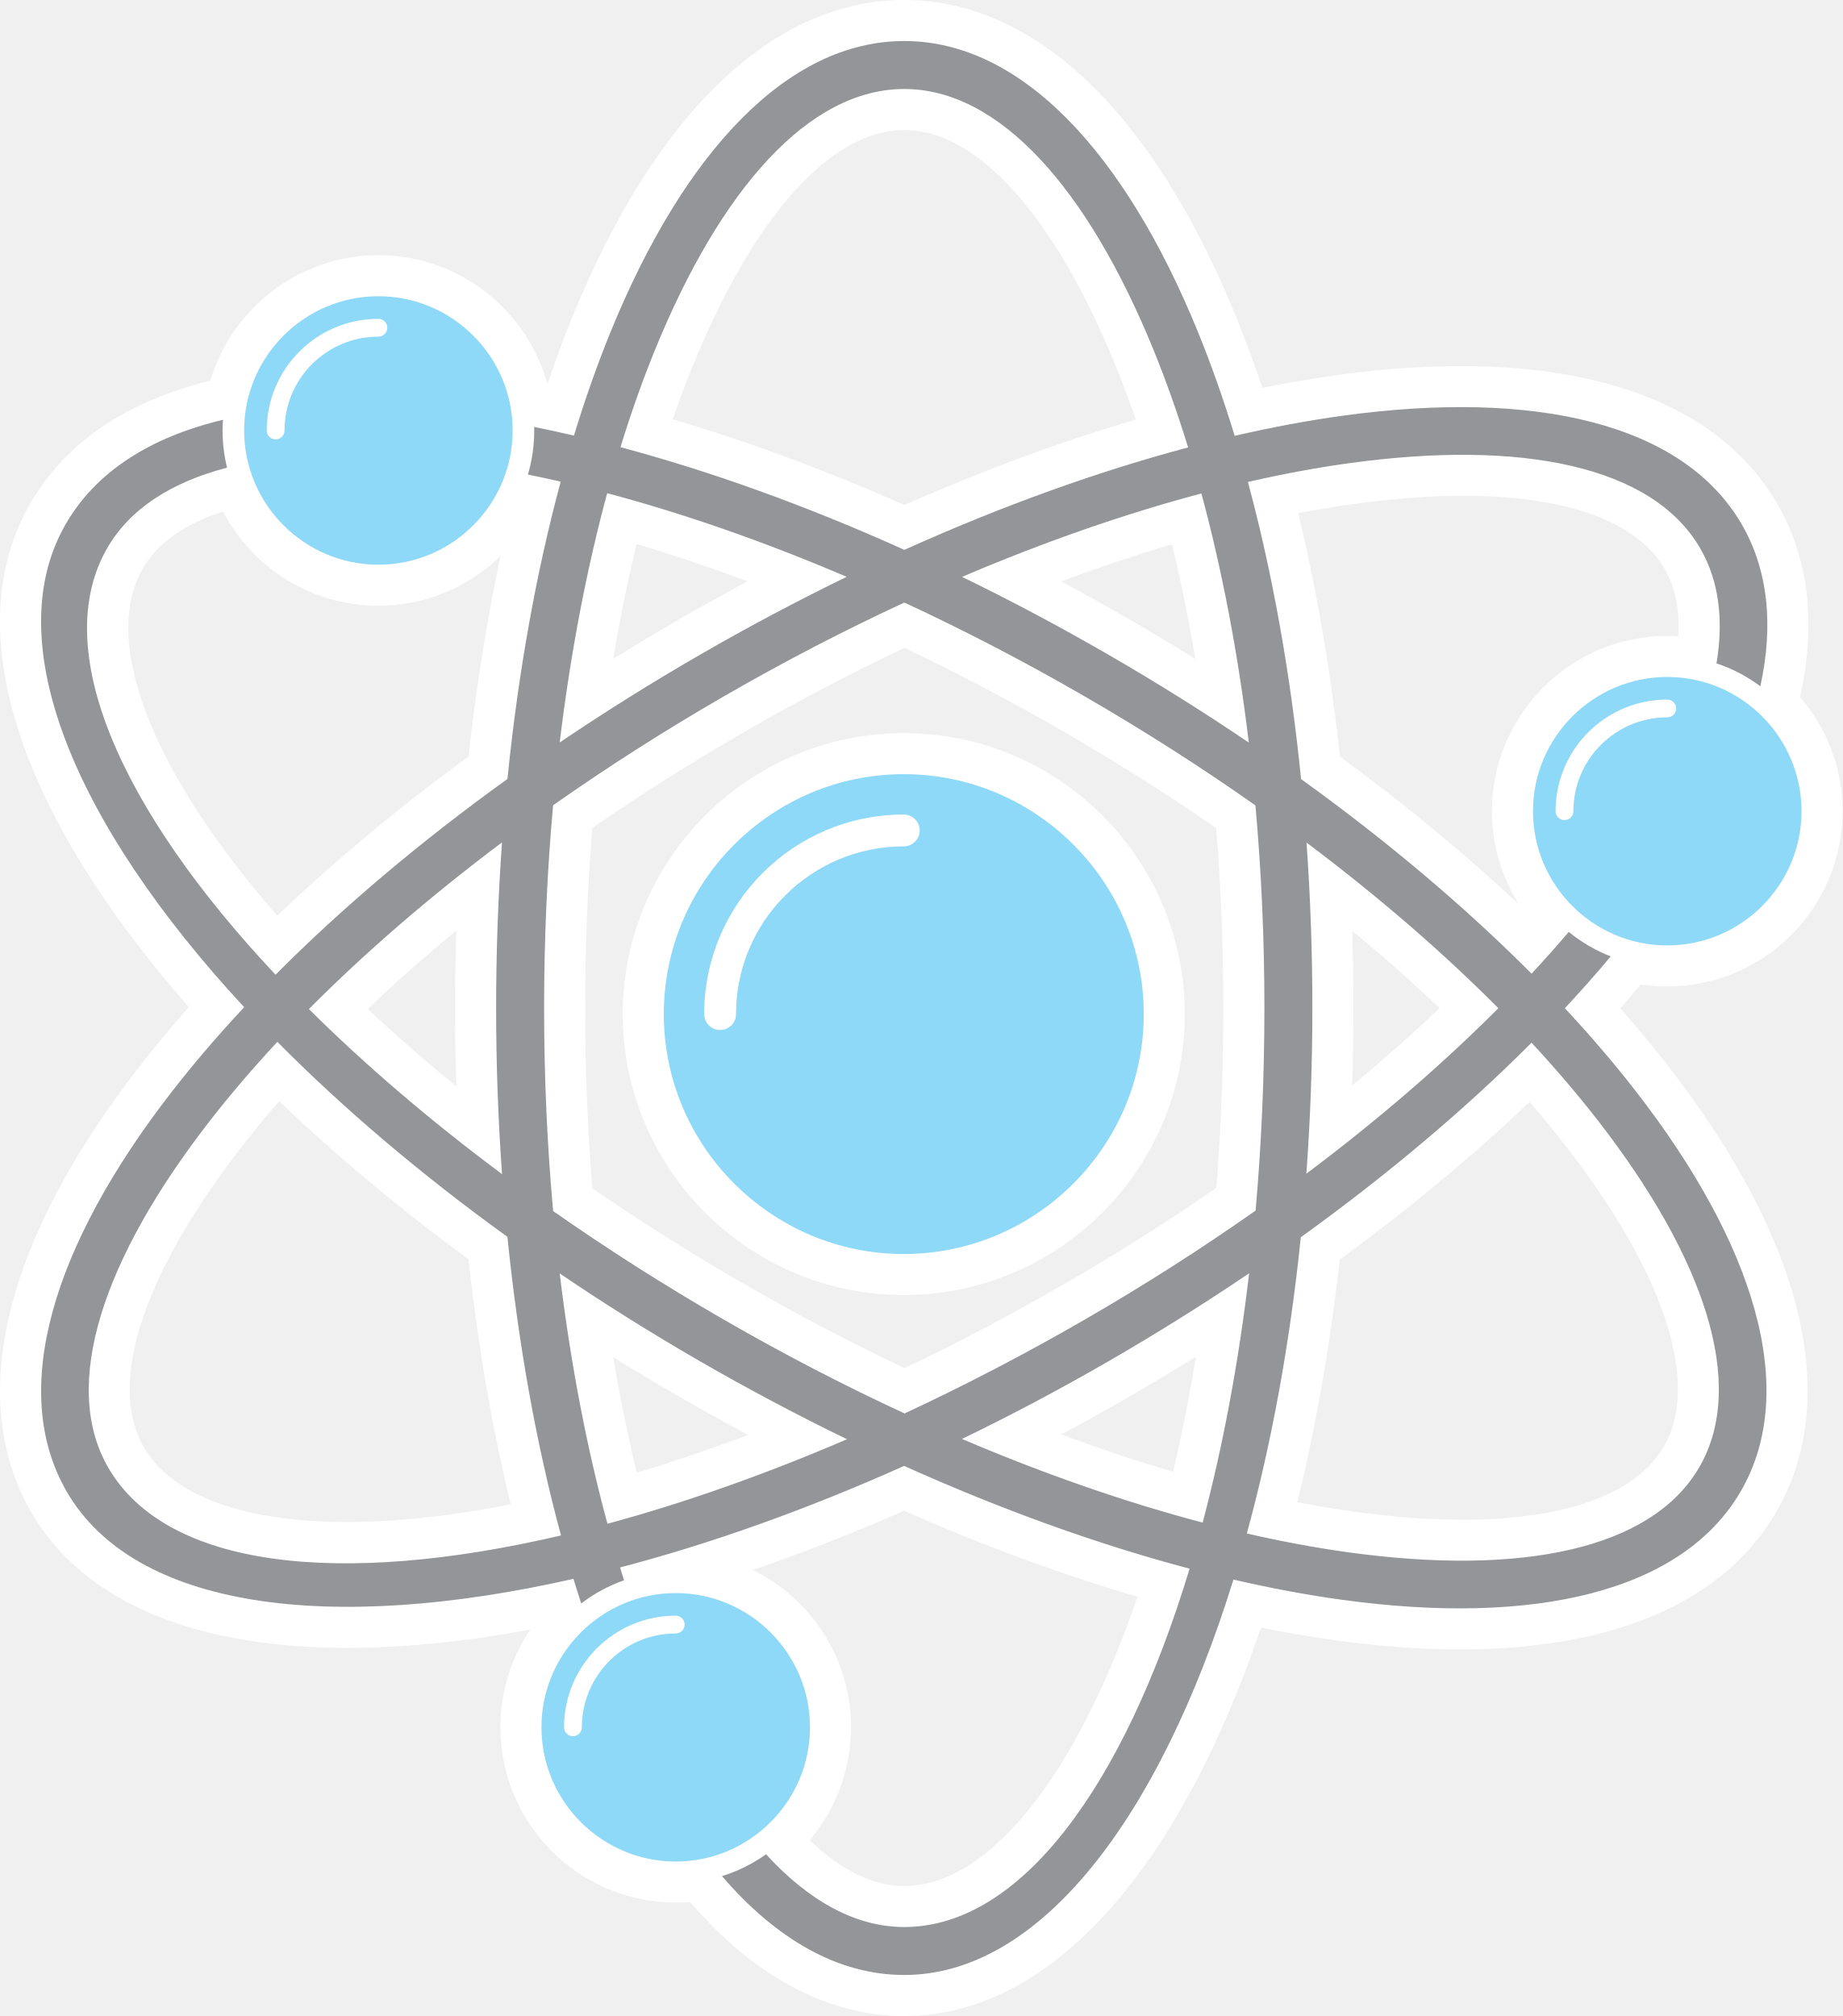
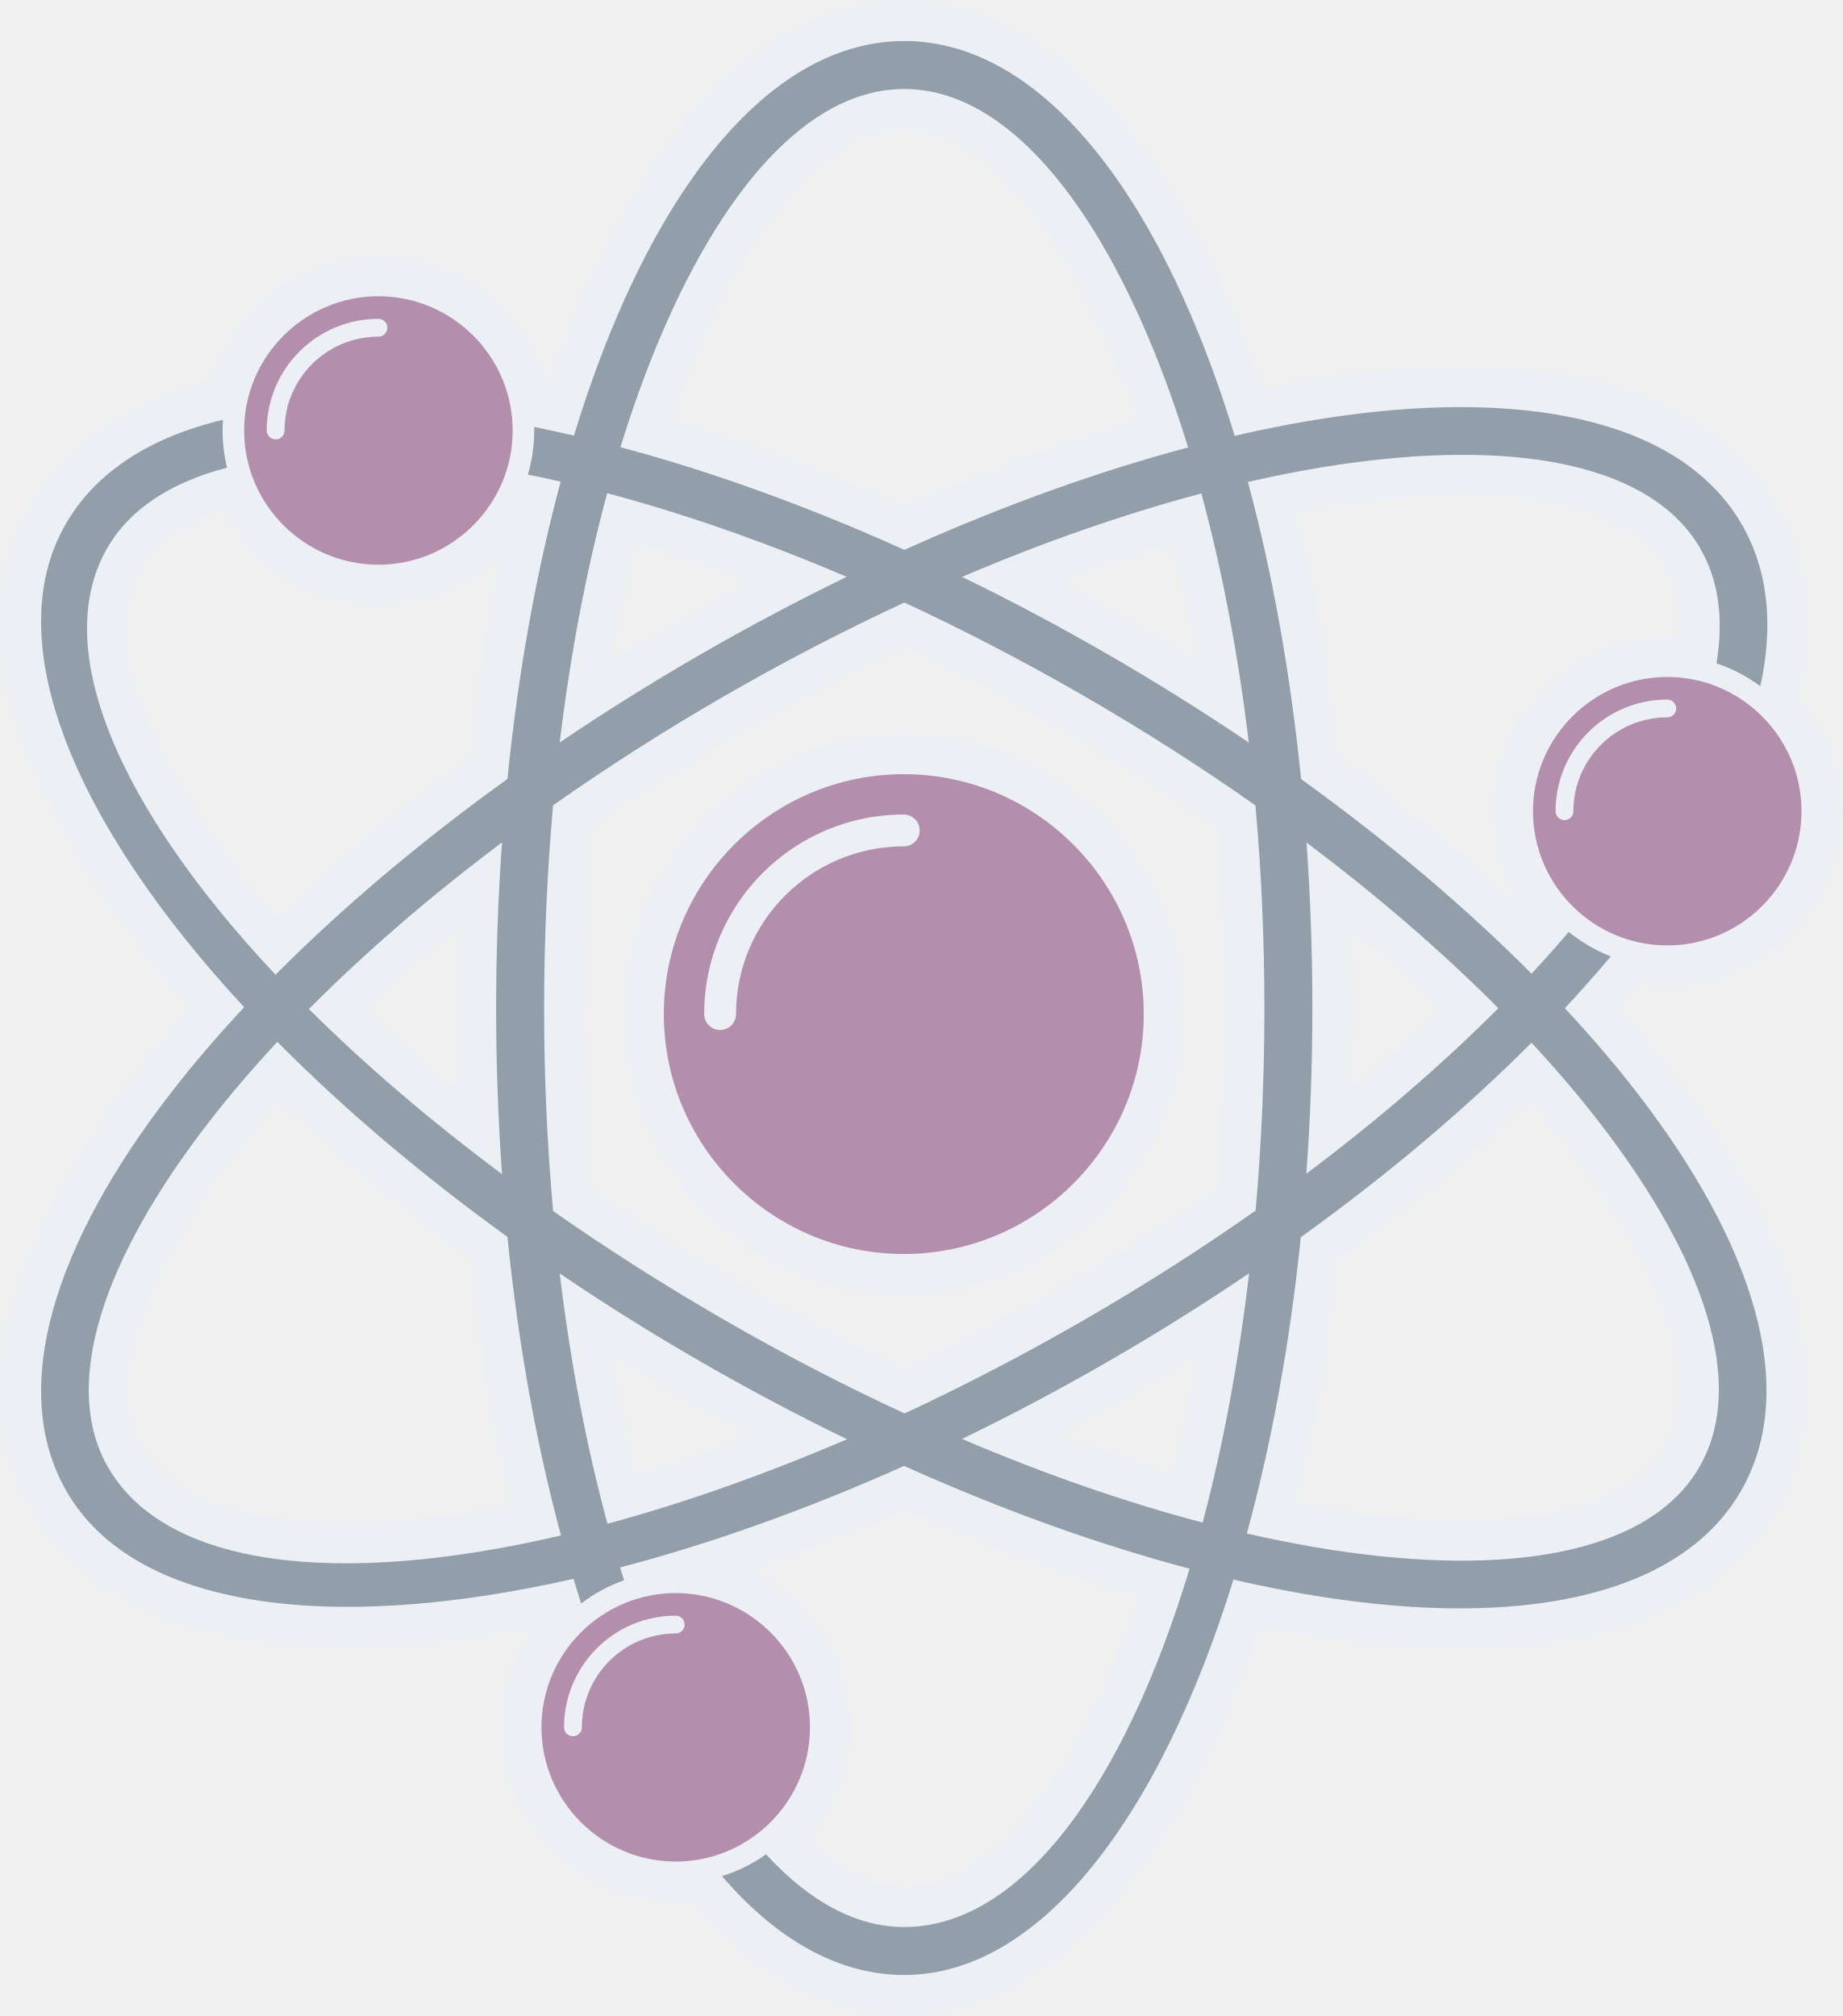
<svg xmlns="http://www.w3.org/2000/svg" width="118.805mm" height="130.016mm" viewBox="0 0 118.805 130.016" version="1.1" id="svg166">
  <defs id="defs163" />
  <g id="layer1" transform="translate(-15.52858,-3.111142)">
    <g id="g129" transform="matrix(0.2645833,0,0,0.2645833,-396.8797,-88.56434)">
      <g id="g101">
-         <path class="jp-icon-accent0" fill="#ffffff" d="m 1953.565,592.249 c 1.711,-1.937 3.375,-3.872 4.993,-5.796 2.106,0.321 4.264,0.488 6.458,0.488 23.556,0 42.72,-19.164 42.72,-42.72 0,-10.633 -3.913,-20.362 -10.364,-27.847 l 0.104,-0.474 c 3.872,-17.731 1.98,-33.396 -5.621,-46.56 -15.934,-27.6 -54.041,-38.757 -107.296,-31.424 -5.885,0.811 -11.98,1.854 -18.211,3.115 -2.022,-6.019 -4.168,-11.821 -6.411,-17.33 -20.275,-49.79 -48.993,-77.211 -80.862,-77.211 -31.87,0 -60.588,27.421 -80.863,77.211 -2.127,5.223 -4.164,10.722 -6.096,16.419 -4.967,-18.089 -21.547,-31.422 -41.192,-31.422 -19.339,0 -35.709,12.921 -40.952,30.582 -20.582,5.076 -35.354,15.138 -43.896,29.933 -17.532,30.366 -3.433,74.802 38.646,122.757 -4.274,4.833 -8.291,9.666 -11.996,14.435 -32.98,42.454 -42.368,81.035 -26.434,108.634 17.153,29.709 61.133,39.917 121.644,28.666 -4.59,6.809 -7.272,15.005 -7.272,23.816 0,23.556 19.164,42.72 42.72,42.72 1.178,0 2.341,-0.061 3.495,-0.155 l 0.198,0.231 c 15.521,18.039 33.503,27.573 51.999,27.573 35.035,0 66.45,-34.368 86.941,-94.69 6.269,1.271 12.404,2.323 18.326,3.138 53.256,7.334 91.362,-3.824 107.297,-31.424 15.935,-27.601 6.546,-66.181 -26.435,-108.634 -3.604,-4.638 -7.5,-9.335 -11.64,-14.031 z m -174.491,213.952 c -7.585,0 -15.325,-3.75 -23.057,-11.155 6.285,-7.44 10.084,-17.044 10.084,-27.524 0,-16.817 -9.771,-31.39 -23.931,-38.354 12.144,-4.178 24.46,-8.989 36.862,-14.42 19.316,8.499 38.389,15.521 56.878,20.945 -14.917,43.761 -36.287,70.508 -56.836,70.508 z M 1650.923,494.138 c 11.576,0 22.085,-4.635 29.786,-12.138 -3.338,15.561 -5.963,31.909 -7.814,48.884 -17.026,12.475 -32.655,25.479 -46.613,38.786 -30.527,-34.856 -43.052,-66.79 -32.764,-84.61 3.578,-6.196 10.152,-10.853 19.551,-13.878 7.144,13.63 21.427,22.956 37.854,22.956 z m 57.219,12.966 c 1.624,-9.649 3.524,-19.002 5.691,-28 8.871,2.627 17.915,5.663 27.074,9.084 -5.557,2.972 -11.088,6.047 -16.563,9.207 -5.45,3.148 -10.862,6.39 -16.202,9.709 z m 70.964,-37.537 c -19.147,-8.445 -38.077,-15.445 -56.451,-20.878 1.563,-4.522 3.201,-8.889 4.899,-13.058 14.868,-36.51 33.646,-57.45 51.52,-57.45 17.874,0 36.651,20.939 51.52,57.449 1.705,4.188 3.35,8.574 4.919,13.113 -18.355,5.416 -37.267,12.397 -56.407,20.824 z m 54.48,27.703 c -5.382,-3.107 -10.818,-6.131 -16.281,-9.056 9.146,-3.41 18.173,-6.433 27.026,-9.05 2.162,8.983 4.06,18.32 5.68,27.951 -5.407,-3.362 -10.892,-6.65 -16.425,-9.845 z m 54.643,76.083 c 7.513,6.213 14.635,12.519 21.316,18.875 -6.686,6.351 -13.809,12.648 -21.326,18.855 0.208,-6.285 0.313,-12.596 0.313,-18.893 0,-6.284 -0.101,-12.575 -0.303,-18.837 z m 79.474,-71.758 c -0.889,-0.056 -1.783,-0.093 -2.687,-0.093 -23.556,0 -42.72,19.164 -42.72,42.72 0,8.338 2.41,16.119 6.557,22.701 -13.182,-12.334 -27.774,-24.401 -43.591,-36.001 -2.27,-20.813 -5.683,-40.707 -10.175,-59.33 4.73,-0.915 9.349,-1.684 13.811,-2.298 39.055,-5.378 66.576,0.414 75.512,15.892 2.602,4.506 3.686,10.02 3.293,16.409 z m -297.781,71.703 c -0.204,6.289 -0.307,12.598 -0.307,18.892 0,6.376 0.105,12.766 0.314,19.13 -7.622,-6.237 -14.837,-12.554 -21.6,-18.914 6.764,-6.435 13.977,-12.819 21.593,-19.108 z m 54.206,113.56 c 5.583,3.224 11.23,6.36 16.907,9.391 -9.199,3.47 -18.272,6.55 -27.154,9.218 -2.187,-9.054 -4.103,-18.47 -5.737,-28.19 5.274,3.28 10.611,6.479 15.984,9.581 z m 55.016,-6.886 c -13.139,-6.219 -26.296,-13.123 -39.171,-20.557 -12.688,-7.325 -25.082,-15.141 -36.905,-23.27 -1.17,-14.392 -1.763,-29.155 -1.763,-43.955 0,-14.761 0.591,-29.502 1.757,-43.889 11.851,-8.186 24.321,-16.066 37.128,-23.46 12.801,-7.39 25.869,-14.253 38.912,-20.437 12.926,6.137 25.903,12.958 38.64,20.312 12.884,7.439 25.429,15.371 37.351,23.613 1.162,14.35 1.75,29.083 1.75,43.862 0,14.755 -0.576,29.486 -1.717,43.861 -11.88,8.207 -24.362,16.096 -37.167,23.489 -12.784,7.379 -25.821,14.241 -38.815,20.431 z m -152.4,-65.073 c 13.84,13.244 29.313,26.167 46.147,38.542 2.286,20.972 5.73,41.001 10.269,59.733 -45.33,8.947 -79.156,3.808 -89.426,-13.979 -8.937,-15.479 -0.191,-42.211 23.994,-73.343 2.805,-3.61 5.821,-7.273 9.016,-10.953 z m 217.843,90.331 c -8.923,-2.625 -18.025,-5.664 -27.251,-9.097 5.53,-2.954 11.03,-6.01 16.469,-9.149 5.511,-3.182 10.976,-6.458 16.362,-9.807 -1.591,9.675 -3.454,19.046 -5.58,28.053 z m 40.598,-51.686 c 16.888,-12.369 32.402,-25.261 46.278,-38.452 3.091,3.57 6.014,7.126 8.738,10.634 24.185,31.132 32.93,57.864 23.993,73.342 -8.937,15.48 -36.462,21.273 -75.513,15.893 -4.462,-0.614 -9.082,-1.383 -13.814,-2.299 4.553,-18.583 8.013,-38.405 10.318,-59.118 z" id="path97" />
-         <path class="jp-icon-accent0" fill="#ffffff" d="m 1778.96,525.194 c -37.76,0 -68.479,30.72 -68.479,68.48 0,37.76 30.72,68.48 68.479,68.48 37.761,0 68.48,-30.72 68.48,-68.48 0,-37.76 -30.719,-68.48 -68.48,-68.48 z" id="path99" />
+         <path class="jp-icon-accent0" fill="#eceff4" d="m 1953.565,592.249 c 1.711,-1.937 3.375,-3.872 4.993,-5.796 2.106,0.321 4.264,0.488 6.458,0.488 23.556,0 42.72,-19.164 42.72,-42.72 0,-10.633 -3.913,-20.362 -10.364,-27.847 l 0.104,-0.474 c 3.872,-17.731 1.98,-33.396 -5.621,-46.56 -15.934,-27.6 -54.041,-38.757 -107.296,-31.424 -5.885,0.811 -11.98,1.854 -18.211,3.115 -2.022,-6.019 -4.168,-11.821 -6.411,-17.33 -20.275,-49.79 -48.993,-77.211 -80.862,-77.211 -31.87,0 -60.588,27.421 -80.863,77.211 -2.127,5.223 -4.164,10.722 -6.096,16.419 -4.967,-18.089 -21.547,-31.422 -41.192,-31.422 -19.339,0 -35.709,12.921 -40.952,30.582 -20.582,5.076 -35.354,15.138 -43.896,29.933 -17.532,30.366 -3.433,74.802 38.646,122.757 -4.274,4.833 -8.291,9.666 -11.996,14.435 -32.98,42.454 -42.368,81.035 -26.434,108.634 17.153,29.709 61.133,39.917 121.644,28.666 -4.59,6.809 -7.272,15.005 -7.272,23.816 0,23.556 19.164,42.72 42.72,42.72 1.178,0 2.341,-0.061 3.495,-0.155 l 0.198,0.231 c 15.521,18.039 33.503,27.573 51.999,27.573 35.035,0 66.45,-34.368 86.941,-94.69 6.269,1.271 12.404,2.323 18.326,3.138 53.256,7.334 91.362,-3.824 107.297,-31.424 15.935,-27.601 6.546,-66.181 -26.435,-108.634 -3.604,-4.638 -7.5,-9.335 -11.64,-14.031 z m -174.491,213.952 c -7.585,0 -15.325,-3.75 -23.057,-11.155 6.285,-7.44 10.084,-17.044 10.084,-27.524 0,-16.817 -9.771,-31.39 -23.931,-38.354 12.144,-4.178 24.46,-8.989 36.862,-14.42 19.316,8.499 38.389,15.521 56.878,20.945 -14.917,43.761 -36.287,70.508 -56.836,70.508 z M 1650.923,494.138 c 11.576,0 22.085,-4.635 29.786,-12.138 -3.338,15.561 -5.963,31.909 -7.814,48.884 -17.026,12.475 -32.655,25.479 -46.613,38.786 -30.527,-34.856 -43.052,-66.79 -32.764,-84.61 3.578,-6.196 10.152,-10.853 19.551,-13.878 7.144,13.63 21.427,22.956 37.854,22.956 z m 57.219,12.966 c 1.624,-9.649 3.524,-19.002 5.691,-28 8.871,2.627 17.915,5.663 27.074,9.084 -5.557,2.972 -11.088,6.047 -16.563,9.207 -5.45,3.148 -10.862,6.39 -16.202,9.709 z m 70.964,-37.537 c -19.147,-8.445 -38.077,-15.445 -56.451,-20.878 1.563,-4.522 3.201,-8.889 4.899,-13.058 14.868,-36.51 33.646,-57.45 51.52,-57.45 17.874,0 36.651,20.939 51.52,57.449 1.705,4.188 3.35,8.574 4.919,13.113 -18.355,5.416 -37.267,12.397 -56.407,20.824 z m 54.48,27.703 c -5.382,-3.107 -10.818,-6.131 -16.281,-9.056 9.146,-3.41 18.173,-6.433 27.026,-9.05 2.162,8.983 4.06,18.32 5.68,27.951 -5.407,-3.362 -10.892,-6.65 -16.425,-9.845 z m 54.643,76.083 c 7.513,6.213 14.635,12.519 21.316,18.875 -6.686,6.351 -13.809,12.648 -21.326,18.855 0.208,-6.285 0.313,-12.596 0.313,-18.893 0,-6.284 -0.101,-12.575 -0.303,-18.837 z m 79.474,-71.758 c -0.889,-0.056 -1.783,-0.093 -2.687,-0.093 -23.556,0 -42.72,19.164 -42.72,42.72 0,8.338 2.41,16.119 6.557,22.701 -13.182,-12.334 -27.774,-24.401 -43.591,-36.001 -2.27,-20.813 -5.683,-40.707 -10.175,-59.33 4.73,-0.915 9.349,-1.684 13.811,-2.298 39.055,-5.378 66.576,0.414 75.512,15.892 2.602,4.506 3.686,10.02 3.293,16.409 z m -297.781,71.703 c -0.204,6.289 -0.307,12.598 -0.307,18.892 0,6.376 0.105,12.766 0.314,19.13 -7.622,-6.237 -14.837,-12.554 -21.6,-18.914 6.764,-6.435 13.977,-12.819 21.593,-19.108 z m 54.206,113.56 c 5.583,3.224 11.23,6.36 16.907,9.391 -9.199,3.47 -18.272,6.55 -27.154,9.218 -2.187,-9.054 -4.103,-18.47 -5.737,-28.19 5.274,3.28 10.611,6.479 15.984,9.581 z m 55.016,-6.886 c -13.139,-6.219 -26.296,-13.123 -39.171,-20.557 -12.688,-7.325 -25.082,-15.141 -36.905,-23.27 -1.17,-14.392 -1.763,-29.155 -1.763,-43.955 0,-14.761 0.591,-29.502 1.757,-43.889 11.851,-8.186 24.321,-16.066 37.128,-23.46 12.801,-7.39 25.869,-14.253 38.912,-20.437 12.926,6.137 25.903,12.958 38.64,20.312 12.884,7.439 25.429,15.371 37.351,23.613 1.162,14.35 1.75,29.083 1.75,43.862 0,14.755 -0.576,29.486 -1.717,43.861 -11.88,8.207 -24.362,16.096 -37.167,23.489 -12.784,7.379 -25.821,14.241 -38.815,20.431 z m -152.4,-65.073 c 13.84,13.244 29.313,26.167 46.147,38.542 2.286,20.972 5.73,41.001 10.269,59.733 -45.33,8.947 -79.156,3.808 -89.426,-13.979 -8.937,-15.479 -0.191,-42.211 23.994,-73.343 2.805,-3.61 5.821,-7.273 9.016,-10.953 z m 217.843,90.331 c -8.923,-2.625 -18.025,-5.664 -27.251,-9.097 5.53,-2.954 11.03,-6.01 16.469,-9.149 5.511,-3.182 10.976,-6.458 16.362,-9.807 -1.591,9.675 -3.454,19.046 -5.58,28.053 z m 40.598,-51.686 c 16.888,-12.369 32.402,-25.261 46.278,-38.452 3.091,3.57 6.014,7.126 8.738,10.634 24.185,31.132 32.93,57.864 23.993,73.342 -8.937,15.48 -36.462,21.273 -75.513,15.893 -4.462,-0.614 -9.082,-1.383 -13.814,-2.299 4.553,-18.583 8.013,-38.405 10.318,-59.118 z" id="path97" />
+         <path class="jp-icon-accent0" fill="#eceff4" d="m 1778.96,525.194 c -37.76,0 -68.479,30.72 -68.479,68.48 0,37.76 30.72,68.48 68.479,68.48 37.761,0 68.48,-30.72 68.48,-68.48 0,-37.76 -30.719,-68.48 -68.48,-68.48 z" id="path99" />
      </g>
-       <path class="jp-icon3" fill="#939598" d="m 1983.194,474.341 c 6.462,11.19 7.748,24.609 4.512,39.426 -3.21,-2.396 -6.81,-4.296 -10.689,-5.587 1.786,-10.648 0.592,-20.136 -3.945,-27.995 -11.615,-20.118 -43.458,-26.595 -85.537,-20.799 -7.916,1.09 -16.173,2.623 -24.711,4.579 5.895,21.867 10.329,46.288 12.958,72.426 21.299,15.349 40.207,31.397 56.17,47.433 3.167,-3.405 6.187,-6.802 9.06,-10.185 3.053,2.494 6.5,4.522 10.234,5.977 -3.51,4.19 -7.239,8.403 -11.182,12.625 6.306,6.767 12.067,13.51 17.243,20.173 29.048,37.391 39.902,72.852 25.672,97.5 -14.23,24.648 -50.367,32.978 -97.272,26.518 -8.457,-1.165 -17.283,-2.811 -26.41,-4.924 -18.101,58.437 -47.296,96.383 -80.222,96.383 -16.076,0 -31.137,-8.66 -44.419,-24.096 3.883,-1.206 7.499,-3.017 10.736,-5.324 10.451,11.404 21.845,17.729 33.683,17.729 28.306,0 53.485,-34.232 69.535,-87.346 -21.986,-5.816 -45.479,-14.209 -69.566,-25.049 -23.915,10.717 -47.28,19.004 -69.223,24.751 0.321,1.049 0.645,2.093 0.973,3.128 -3.792,1.334 -7.311,3.251 -10.445,5.647 -0.642,-1.973 -1.27,-3.975 -1.885,-5.999 -59.626,13.519 -107.055,7.21 -123.512,-21.293 -14.229,-24.647 -3.376,-60.109 25.671,-97.499 5.271,-6.783 11.149,-13.651 17.591,-20.542 -41.636,-44.937 -59.957,-89.244 -43.479,-117.785 7.385,-12.792 20.676,-21.185 38.305,-25.4 -0.058,0.861 -0.092,1.729 -0.092,2.604 0,3.123 0.382,6.159 1.093,9.063 -13.577,3.546 -23.664,10.021 -29.182,19.578 -14.169,24.541 2.94,63.514 40.997,104.018 16.046,-16.133 35.074,-32.281 56.52,-47.719 2.632,-26.155 7.072,-50.59 12.974,-72.465 -2.691,-0.619 -5.357,-1.198 -7.991,-1.73 1.003,-3.407 1.542,-7.013 1.542,-10.743 0,-0.287 0,-0.571 -0.01,-0.855 3.188,0.638 6.419,1.339 9.688,2.096 2.721,-8.905 5.694,-17.323 8.896,-25.187 17.858,-43.852 43.141,-70.982 71.602,-70.982 28.461,0 53.743,27.13 71.601,70.982 3.21,7.883 6.193,16.323 8.921,25.254 9.098,-2.104 17.896,-3.744 26.327,-4.905 46.902,-6.459 83.039,1.871 97.268,26.519 z m -106.085,77.527 c 0.936,13.101 1.423,26.576 1.423,40.322 0,13.77 -0.501,27.259 -1.458,40.382 17.557,-13.17 33.27,-26.77 46.779,-40.337 -13.494,-13.576 -29.194,-27.186 -46.744,-40.367 z m 54.834,48.783 c -15.986,16.03 -34.915,32.073 -56.229,47.412 -2.671,26.032 -7.169,50.37 -13.149,72.216 8.553,1.961 16.824,3.497 24.753,4.589 42.079,5.796 73.922,-0.681 85.537,-20.799 11.615,-20.118 1.302,-50.933 -24.756,-84.477 -4.858,-6.252 -10.255,-12.582 -16.156,-18.941 z m -80.15,116.971 c 4.903,-18.477 8.753,-38.919 11.331,-60.77 -10.912,7.388 -22.375,14.574 -34.32,21.472 -11.912,6.877 -23.833,13.183 -35.663,18.909 20.307,8.659 40.052,15.482 58.652,20.389 z m -86.664,-20.321 c -11.936,-5.786 -23.973,-12.158 -36,-19.103 -11.846,-6.839 -23.202,-13.971 -34.021,-21.309 2.645,21.919 6.598,42.442 11.637,61.014 18.479,-4.996 38.141,-11.895 58.384,-20.602 z m -82.756,-49.323 c -21.244,-15.339 -40.113,-31.417 -56.073,-47.536 -6.021,6.47 -11.525,12.914 -16.469,19.277 -26.059,33.543 -36.372,64.358 -24.757,84.477 14.149,24.505 56.356,29.198 110.352,16.559 -5.943,-21.956 -10.408,-46.501 -13.053,-72.777 z m -48.385,-55.528 c 13.578,13.499 29.398,27.068 47.068,40.236 -0.946,-13.156 -1.441,-26.688 -1.441,-40.496 0,-13.761 0.493,-27.25 1.432,-40.364 -17.68,13.264 -33.486,26.961 -47.059,40.624 z m 59.518,49.231 c 12.993,9.104 26.855,17.958 41.467,26.394 14.803,8.547 29.602,16.202 44.186,22.943 14.448,-6.726 29.117,-14.341 43.8,-22.818 14.718,-8.497 28.674,-17.432 41.74,-26.635 1.401,-15.888 2.145,-32.409 2.145,-49.375 0,-16.966 -0.754,-33.49 -2.187,-49.38 -13.116,-9.245 -27.131,-18.219 -41.915,-26.754 -14.618,-8.44 -29.229,-16.016 -43.637,-22.696 -14.495,6.711 -29.203,14.327 -43.914,22.821 -14.702,8.488 -28.64,17.408 -41.692,26.599 -1.434,15.899 -2.192,32.435 -2.192,49.411 -10e-4,17.005 0.759,33.565 2.199,49.49 z m 71.544,-154.587 c -20.198,-8.638 -39.847,-15.459 -58.369,-20.389 -5.008,18.506 -8.939,38.94 -11.572,60.766 10.889,-7.369 22.319,-14.535 34.236,-21.415 11.928,-6.887 23.867,-13.213 35.705,-18.962 z m -55.132,-31.602 c 21.884,5.843 45.244,14.223 69.186,25.023 23.933,-10.779 47.279,-19.14 69.147,-24.962 -2.575,-8.374 -5.382,-16.292 -8.396,-23.693 -16.021,-39.34 -37.551,-63.678 -60.781,-63.678 -23.23,0 -44.761,24.338 -60.781,63.678 -3.007,7.383 -5.807,15.281 -8.375,23.632 z m 83.242,31.612 c 11.748,5.713 23.59,11.993 35.427,18.826 11.996,6.927 23.505,14.143 34.459,21.563 -2.63,-21.808 -6.559,-42.229 -11.56,-60.724 -18.506,4.915 -38.138,11.719 -58.326,20.335 z" id="path103" />
+       <path class="jp-icon3" fill="#929eaa" d="m 1983.194,474.341 c 6.462,11.19 7.748,24.609 4.512,39.426 -3.21,-2.396 -6.81,-4.296 -10.689,-5.587 1.786,-10.648 0.592,-20.136 -3.945,-27.995 -11.615,-20.118 -43.458,-26.595 -85.537,-20.799 -7.916,1.09 -16.173,2.623 -24.711,4.579 5.895,21.867 10.329,46.288 12.958,72.426 21.299,15.349 40.207,31.397 56.17,47.433 3.167,-3.405 6.187,-6.802 9.06,-10.185 3.053,2.494 6.5,4.522 10.234,5.977 -3.51,4.19 -7.239,8.403 -11.182,12.625 6.306,6.767 12.067,13.51 17.243,20.173 29.048,37.391 39.902,72.852 25.672,97.5 -14.23,24.648 -50.367,32.978 -97.272,26.518 -8.457,-1.165 -17.283,-2.811 -26.41,-4.924 -18.101,58.437 -47.296,96.383 -80.222,96.383 -16.076,0 -31.137,-8.66 -44.419,-24.096 3.883,-1.206 7.499,-3.017 10.736,-5.324 10.451,11.404 21.845,17.729 33.683,17.729 28.306,0 53.485,-34.232 69.535,-87.346 -21.986,-5.816 -45.479,-14.209 -69.566,-25.049 -23.915,10.717 -47.28,19.004 -69.223,24.751 0.321,1.049 0.645,2.093 0.973,3.128 -3.792,1.334 -7.311,3.251 -10.445,5.647 -0.642,-1.973 -1.27,-3.975 -1.885,-5.999 -59.626,13.519 -107.055,7.21 -123.512,-21.293 -14.229,-24.647 -3.376,-60.109 25.671,-97.499 5.271,-6.783 11.149,-13.651 17.591,-20.542 -41.636,-44.937 -59.957,-89.244 -43.479,-117.785 7.385,-12.792 20.676,-21.185 38.305,-25.4 -0.058,0.861 -0.092,1.729 -0.092,2.604 0,3.123 0.382,6.159 1.093,9.063 -13.577,3.546 -23.664,10.021 -29.182,19.578 -14.169,24.541 2.94,63.514 40.997,104.018 16.046,-16.133 35.074,-32.281 56.52,-47.719 2.632,-26.155 7.072,-50.59 12.974,-72.465 -2.691,-0.619 -5.357,-1.198 -7.991,-1.73 1.003,-3.407 1.542,-7.013 1.542,-10.743 0,-0.287 0,-0.571 -0.01,-0.855 3.188,0.638 6.419,1.339 9.688,2.096 2.721,-8.905 5.694,-17.323 8.896,-25.187 17.858,-43.852 43.141,-70.982 71.602,-70.982 28.461,0 53.743,27.13 71.601,70.982 3.21,7.883 6.193,16.323 8.921,25.254 9.098,-2.104 17.896,-3.744 26.327,-4.905 46.902,-6.459 83.039,1.871 97.268,26.519 z m -106.085,77.527 c 0.936,13.101 1.423,26.576 1.423,40.322 0,13.77 -0.501,27.259 -1.458,40.382 17.557,-13.17 33.27,-26.77 46.779,-40.337 -13.494,-13.576 -29.194,-27.186 -46.744,-40.367 z m 54.834,48.783 c -15.986,16.03 -34.915,32.073 -56.229,47.412 -2.671,26.032 -7.169,50.37 -13.149,72.216 8.553,1.961 16.824,3.497 24.753,4.589 42.079,5.796 73.922,-0.681 85.537,-20.799 11.615,-20.118 1.302,-50.933 -24.756,-84.477 -4.858,-6.252 -10.255,-12.582 -16.156,-18.941 z m -80.15,116.971 c 4.903,-18.477 8.753,-38.919 11.331,-60.77 -10.912,7.388 -22.375,14.574 -34.32,21.472 -11.912,6.877 -23.833,13.183 -35.663,18.909 20.307,8.659 40.052,15.482 58.652,20.389 z m -86.664,-20.321 c -11.936,-5.786 -23.973,-12.158 -36,-19.103 -11.846,-6.839 -23.202,-13.971 -34.021,-21.309 2.645,21.919 6.598,42.442 11.637,61.014 18.479,-4.996 38.141,-11.895 58.384,-20.602 z m -82.756,-49.323 c -21.244,-15.339 -40.113,-31.417 -56.073,-47.536 -6.021,6.47 -11.525,12.914 -16.469,19.277 -26.059,33.543 -36.372,64.358 -24.757,84.477 14.149,24.505 56.356,29.198 110.352,16.559 -5.943,-21.956 -10.408,-46.501 -13.053,-72.777 z m -48.385,-55.528 c 13.578,13.499 29.398,27.068 47.068,40.236 -0.946,-13.156 -1.441,-26.688 -1.441,-40.496 0,-13.761 0.493,-27.25 1.432,-40.364 -17.68,13.264 -33.486,26.961 -47.059,40.624 z m 59.518,49.231 c 12.993,9.104 26.855,17.958 41.467,26.394 14.803,8.547 29.602,16.202 44.186,22.943 14.448,-6.726 29.117,-14.341 43.8,-22.818 14.718,-8.497 28.674,-17.432 41.74,-26.635 1.401,-15.888 2.145,-32.409 2.145,-49.375 0,-16.966 -0.754,-33.49 -2.187,-49.38 -13.116,-9.245 -27.131,-18.219 -41.915,-26.754 -14.618,-8.44 -29.229,-16.016 -43.637,-22.696 -14.495,6.711 -29.203,14.327 -43.914,22.821 -14.702,8.488 -28.64,17.408 -41.692,26.599 -1.434,15.899 -2.192,32.435 -2.192,49.411 -10e-4,17.005 0.759,33.565 2.199,49.49 z m 71.544,-154.587 c -20.198,-8.638 -39.847,-15.459 -58.369,-20.389 -5.008,18.506 -8.939,38.94 -11.572,60.766 10.889,-7.369 22.319,-14.535 34.236,-21.415 11.928,-6.887 23.867,-13.213 35.705,-18.962 z m -55.132,-31.602 c 21.884,5.843 45.244,14.223 69.186,25.023 23.933,-10.779 47.279,-19.14 69.147,-24.962 -2.575,-8.374 -5.382,-16.292 -8.396,-23.693 -16.021,-39.34 -37.551,-63.678 -60.781,-63.678 -23.23,0 -44.761,24.338 -60.781,63.678 -3.007,7.383 -5.807,15.281 -8.375,23.632 z m 83.242,31.612 c 11.748,5.713 23.59,11.993 35.427,18.826 11.996,6.927 23.505,14.143 34.459,21.563 -2.63,-21.808 -6.559,-42.229 -11.56,-60.724 -18.506,4.915 -38.138,11.719 -58.326,20.335 z" id="path103" />
      <g id="g109">
-         <path fill-rule="evenodd" clip-rule="evenodd" fill="#8ed8f8" d="m 1650.924,484.138 c 18.021,0 32.72,-14.698 32.72,-32.719 0,-18.022 -14.698,-32.72 -32.72,-32.72 -18.022,0 -32.72,14.698 -32.72,32.72 0,18.021 14.698,32.719 32.72,32.719 z" id="path105" />
-         <path fill="#ffffff" d="m 1628.05,451.419 c 0,1.197 -0.972,2.169 -2.171,2.169 -1.197,0 -2.17,-0.972 -2.17,-2.169 0,-7.514 3.049,-14.32 7.972,-19.243 4.923,-4.923 11.729,-7.971 19.243,-7.971 1.197,0 2.169,0.972 2.169,2.169 0,1.2 -0.972,2.171 -2.169,2.171 -6.317,0 -12.036,2.561 -16.174,6.7 -4.14,4.138 -6.7,9.857 -6.7,16.174 z" id="path107" />
+         <path fill-rule="evenodd" clip-rule="evenodd" fill="#b48ead" d="m 1650.924,484.138 c 18.021,0 32.72,-14.698 32.72,-32.719 0,-18.022 -14.698,-32.72 -32.72,-32.72 -18.022,0 -32.72,14.698 -32.72,32.72 0,18.021 14.698,32.719 32.72,32.719 z" id="path105" />
+         <path fill="#eceff4" d="m 1628.05,451.419 c 0,1.197 -0.972,2.169 -2.171,2.169 -1.197,0 -2.17,-0.972 -2.17,-2.169 0,-7.514 3.049,-14.32 7.972,-19.243 4.923,-4.923 11.729,-7.971 19.243,-7.971 1.197,0 2.169,0.972 2.169,2.169 0,1.2 -0.972,2.171 -2.169,2.171 -6.317,0 -12.036,2.561 -16.174,6.7 -4.14,4.138 -6.7,9.857 -6.7,16.174 z" id="path107" />
      </g>
      <g id="g115">
-         <path fill-rule="evenodd" clip-rule="evenodd" fill="#8ed8f8" d="m 1965.018,576.94 c 18.021,0 32.719,-14.698 32.719,-32.719 0,-18.021 -14.697,-32.72 -32.719,-32.72 -18.022,0 -32.721,14.698 -32.721,32.72 0,18.022 14.699,32.719 32.721,32.719 z" id="path111" />
-         <path fill="#ffffff" d="m 1942.144,544.221 c 0,1.198 -0.972,2.169 -2.171,2.169 -1.197,0 -2.17,-0.971 -2.17,-2.169 0,-7.514 3.049,-14.32 7.972,-19.243 4.923,-4.923 11.729,-7.971 19.243,-7.971 1.197,0 2.168,0.972 2.168,2.169 0,1.199 -0.971,2.171 -2.168,2.171 -6.317,0 -12.036,2.561 -16.174,6.7 -4.14,4.139 -6.7,9.857 -6.7,16.174 z" id="path113" />
+         <path fill-rule="evenodd" clip-rule="evenodd" fill="#b48ead" d="m 1965.018,576.94 c 18.021,0 32.719,-14.698 32.719,-32.719 0,-18.021 -14.697,-32.72 -32.719,-32.72 -18.022,0 -32.721,14.698 -32.721,32.72 0,18.022 14.699,32.719 32.721,32.719 z" id="path111" />
+         <path fill="#eceff4" d="m 1942.144,544.221 c 0,1.198 -0.972,2.169 -2.171,2.169 -1.197,0 -2.17,-0.971 -2.17,-2.169 0,-7.514 3.049,-14.32 7.972,-19.243 4.923,-4.923 11.729,-7.971 19.243,-7.971 1.197,0 2.168,0.972 2.168,2.169 0,1.199 -0.971,2.171 -2.168,2.171 -6.317,0 -12.036,2.561 -16.174,6.7 -4.14,4.139 -6.7,9.857 -6.7,16.174 z" id="path113" />
      </g>
      <g id="g121">
-         <path fill-rule="evenodd" clip-rule="evenodd" fill="#8ed8f8" d="m 1723.382,800.242 c 18.022,0 32.72,-14.698 32.72,-32.72 0,-18.021 -14.697,-32.719 -32.72,-32.719 -18.021,0 -32.72,14.698 -32.72,32.719 0,18.022 14.699,32.72 32.72,32.72 z" id="path117" />
-         <path fill="#ffffff" d="m 1700.509,767.522 c 0,1.198 -0.973,2.169 -2.171,2.169 -1.197,0 -2.17,-0.972 -2.17,-2.169 0,-7.514 3.049,-14.32 7.972,-19.243 4.923,-4.923 11.729,-7.971 19.242,-7.971 1.198,0 2.169,0.972 2.169,2.169 0,1.199 -0.971,2.171 -2.169,2.171 -6.316,0 -12.035,2.561 -16.173,6.7 -4.14,4.138 -6.7,9.857 -6.7,16.174 z" id="path119" />
+         <path fill-rule="evenodd" clip-rule="evenodd" fill="#b48ead" d="m 1723.382,800.242 c 18.022,0 32.72,-14.698 32.72,-32.72 0,-18.021 -14.697,-32.719 -32.72,-32.719 -18.021,0 -32.72,14.698 -32.72,32.719 0,18.022 14.699,32.72 32.72,32.72 z" id="path117" />
+         <path fill="#eceff4" d="m 1700.509,767.522 c 0,1.198 -0.973,2.169 -2.171,2.169 -1.197,0 -2.17,-0.972 -2.17,-2.169 0,-7.514 3.049,-14.32 7.972,-19.243 4.923,-4.923 11.729,-7.971 19.242,-7.971 1.198,0 2.169,0.972 2.169,2.169 0,1.199 -0.971,2.171 -2.169,2.171 -6.316,0 -12.035,2.561 -16.173,6.7 -4.14,4.138 -6.7,9.857 -6.7,16.174 z" id="path119" />
      </g>
      <g id="g127">
-         <path fill-rule="evenodd" clip-rule="evenodd" fill="#8ed8f8" d="m 1778.961,652.153 c 32.209,0 58.479,-26.27 58.479,-58.479 0,-32.209 -26.271,-58.479 -58.479,-58.479 -32.21,0 -58.48,26.27 -58.48,58.479 -10e-4,32.21 26.27,58.479 58.48,58.479 z" id="path123" />
-         <path fill="#ffffff" d="m 1738.079,593.674 c 0,2.141 -1.737,3.877 -3.882,3.877 -2.139,0 -3.877,-1.736 -3.877,-3.877 0,-13.43 5.448,-25.594 14.248,-34.392 8.799,-8.8 20.963,-14.248 34.393,-14.248 2.141,0 3.876,1.737 3.876,3.876 0,2.145 -1.735,3.882 -3.876,3.882 -11.291,0 -21.512,4.577 -28.907,11.975 -7.398,7.396 -11.975,17.616 -11.975,28.907 z" id="path125" />
+         <path fill-rule="evenodd" clip-rule="evenodd" fill="#b48ead" d="m 1778.961,652.153 c 32.209,0 58.479,-26.27 58.479,-58.479 0,-32.209 -26.271,-58.479 -58.479,-58.479 -32.21,0 -58.48,26.27 -58.48,58.479 -10e-4,32.21 26.27,58.479 58.48,58.479 z" id="path123" />
+         <path fill="#eceff4" d="m 1738.079,593.674 c 0,2.141 -1.737,3.877 -3.882,3.877 -2.139,0 -3.877,-1.736 -3.877,-3.877 0,-13.43 5.448,-25.594 14.248,-34.392 8.799,-8.8 20.963,-14.248 34.393,-14.248 2.141,0 3.876,1.737 3.876,3.876 0,2.145 -1.735,3.882 -3.876,3.882 -11.291,0 -21.512,4.577 -28.907,11.975 -7.398,7.396 -11.975,17.616 -11.975,28.907 z" id="path125" />
      </g>
    </g>
  </g>
</svg>
